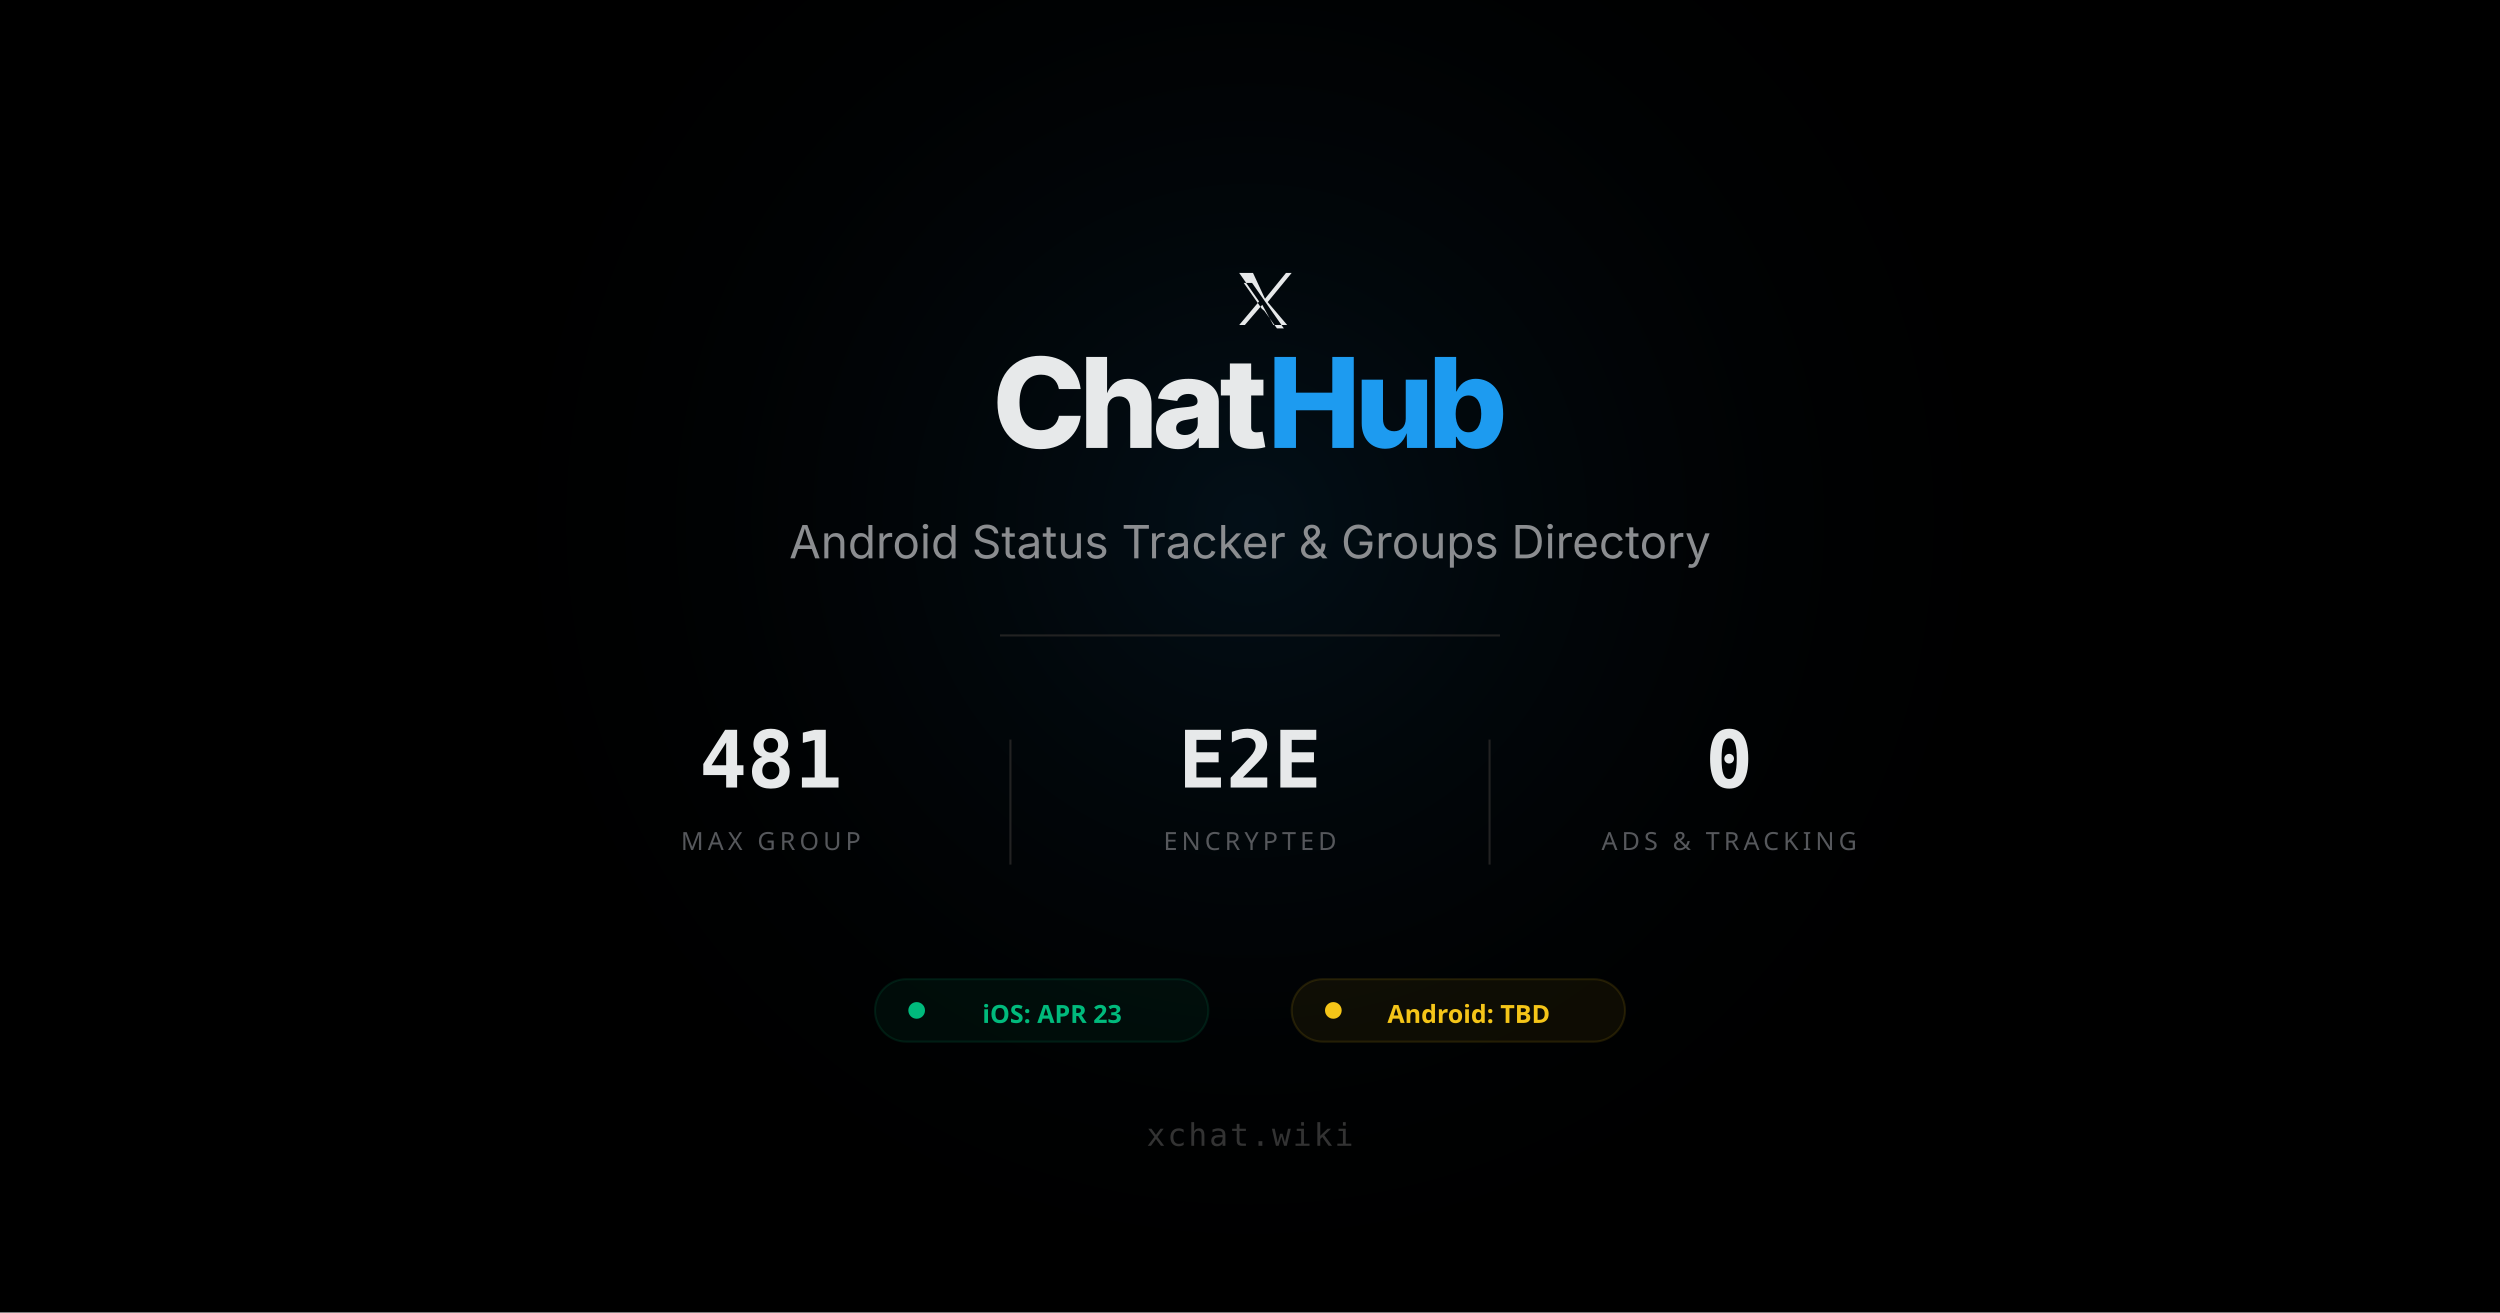
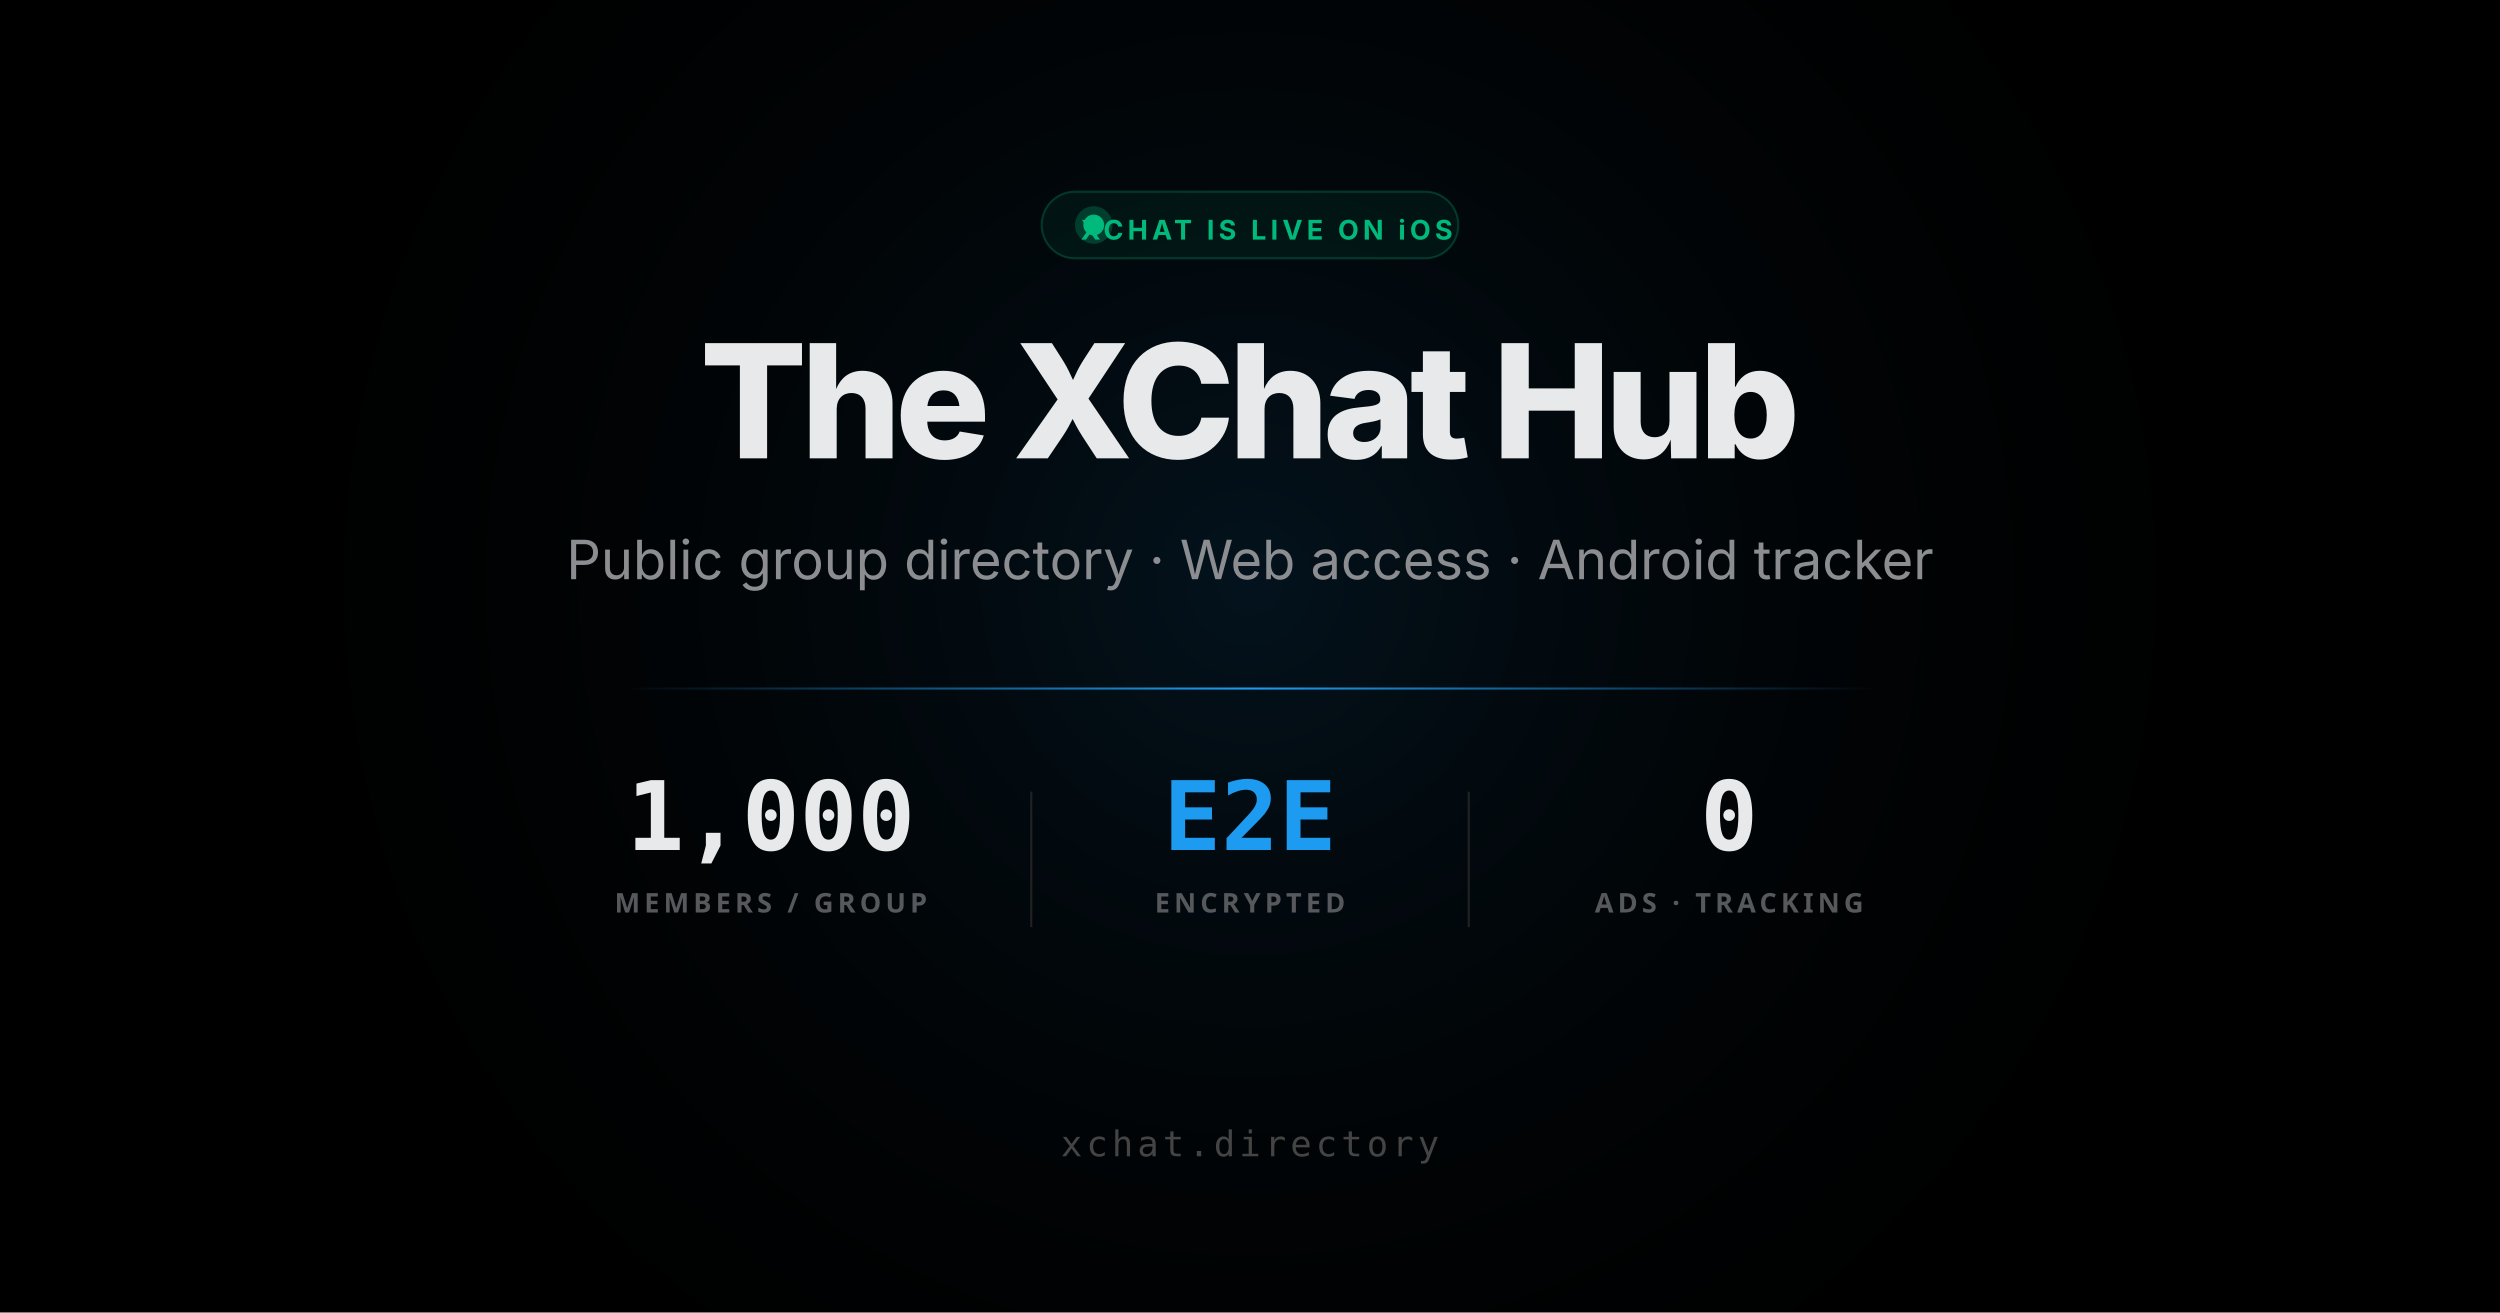
<svg xmlns="http://www.w3.org/2000/svg" width="1200" height="630" viewBox="0 0 1200 630" fill="none">
  <rect width="1200" height="630" fill="#000" />
  <defs>
-     <radialGradient id="glow" cx="600" cy="250" r="400" gradientUnits="userSpaceOnUse">
-       <stop offset="0%" stop-color="#1d9bf0" stop-opacity="0.1" />
+     <radialGradient id="glow" cx="600" cy="280" r="520" gradientUnits="userSpaceOnUse">
+       <stop offset="0%" stop-color="#1d9bf0" stop-opacity="0.12" />
      <stop offset="100%" stop-color="#000" stop-opacity="0" />
    </radialGradient>
+     <linearGradient id="accentBar" x1="0" y1="0" x2="1" y2="0">
+       <stop offset="0%" stop-color="#1d9bf0" stop-opacity="0" />
+       <stop offset="50%" stop-color="#1d9bf0" stop-opacity="1" />
+       <stop offset="100%" stop-color="#1d9bf0" stop-opacity="0" />
+     </linearGradient>
  </defs>
  <rect width="1200" height="630" fill="url(#glow)" />
-   <path d="M608.5 145l11.5-14h-2.72L607.2 143.4l-5.76-12.4h-6.64l9.56 13.68-9.56 11.32h2.72l8.36-9.72L611.2 156h6.64l-9.34-11zm-2.84 3.2l-.96-1.38-7.7-11H601l6.2 8.86.96 1.38 8.1 11.58h-3.32l-6.08-8.44z" fill="#e7e9ea" />
-   <text x="600" y="215" text-anchor="middle" fill="#e7e9ea" font-family="system-ui, -apple-system, sans-serif" font-size="60" font-weight="800" letter-spacing="-3">
-     Chat<tspan fill="#1d9bf0">Hub</tspan>
+   <rect x="500" y="92" width="200" height="32" rx="16" fill="rgba(0,186,124,0.08)" stroke="rgba(0,186,124,0.25)" stroke-width="1" />
+   <circle cx="525" cy="108" r="5" fill="#00ba7c" />
+   <circle cx="525" cy="108" r="9" fill="#00ba7c" fill-opacity="0.25" />
+   <text x="608" y="115" text-anchor="middle" fill="#00ba7c" font-family="system-ui, -apple-system, sans-serif" font-size="13" font-weight="700" letter-spacing="2">XCHAT IS LIVE ON iOS</text>
+   <text x="600" y="220" text-anchor="middle" fill="#e7e9ea" font-family="system-ui, -apple-system, sans-serif" font-size="76" font-weight="800" letter-spacing="-3">
+     The XChat Hub
  </text>
-   <text x="600" y="268" text-anchor="middle" fill="#8b8d90" font-family="system-ui, -apple-system, sans-serif" font-size="22" font-weight="400">
-     Android Status Tracker &amp; Groups Directory
+   <text x="600" y="278" text-anchor="middle" fill="#8b8d90" font-family="system-ui, -apple-system, sans-serif" font-size="26" font-weight="400">
+     Public group directory · Web access · Android tracker
  </text>
-   <line x1="480" y1="305" x2="720" y2="305" stroke="#222" stroke-width="1" />
-   <text x="370" y="378" text-anchor="middle" fill="#e7e9ea" font-family="ui-monospace, 'SF Mono', monospace" font-size="38" font-weight="800">481</text>
-   <text x="370" y="408" text-anchor="middle" fill="#56585c" font-family="system-ui, sans-serif" font-size="12" font-weight="500" letter-spacing="2">MAX GROUP</text>
-   <line x1="485" y1="355" x2="485" y2="415" stroke="#222" stroke-width="1" />
-   <text x="600" y="378" text-anchor="middle" fill="#e7e9ea" font-family="ui-monospace, 'SF Mono', monospace" font-size="38" font-weight="800">E2E</text>
-   <text x="600" y="408" text-anchor="middle" fill="#56585c" font-family="system-ui, sans-serif" font-size="12" font-weight="500" letter-spacing="2">ENCRYPTED</text>
-   <line x1="715" y1="355" x2="715" y2="415" stroke="#222" stroke-width="1" />
-   <text x="830" y="378" text-anchor="middle" fill="#e7e9ea" font-family="ui-monospace, 'SF Mono', monospace" font-size="38" font-weight="800">0</text>
-   <text x="830" y="408" text-anchor="middle" fill="#56585c" font-family="system-ui, sans-serif" font-size="12" font-weight="500" letter-spacing="2">ADS &amp; TRACKING</text>
-   <rect x="420" y="470" width="160" height="30" rx="15" fill="rgba(0,186,124,0.06)" stroke="rgba(0,186,124,0.12)" stroke-width="1" />
-   <circle cx="440" cy="485" r="4" fill="#00ba7c" />
-   <text x="505" y="491" text-anchor="middle" fill="#00ba7c" font-family="system-ui, sans-serif" font-size="12" font-weight="600">iOS: APR 23</text>
-   <rect x="620" y="470" width="160" height="30" rx="15" fill="rgba(245,197,24,0.06)" stroke="rgba(245,197,24,0.12)" stroke-width="1" />
-   <circle cx="640" cy="485" r="4" fill="#f5c518" />
-   <text x="705" y="491" text-anchor="middle" fill="#f5c518" font-family="system-ui, sans-serif" font-size="12" font-weight="600">Android: TBD</text>
-   <text x="600" y="550" text-anchor="middle" fill="#333" font-family="ui-monospace, monospace" font-size="15" font-weight="500" letter-spacing="1">xchat.wiki</text>
+   <rect x="300" y="330" width="600" height="1" fill="url(#accentBar)" />
+   <text x="370" y="408" text-anchor="middle" fill="#e7e9ea" font-family="ui-monospace, 'SF Mono', monospace" font-size="46" font-weight="800">1,000</text>
+   <text x="370" y="438" text-anchor="middle" fill="#56585c" font-family="system-ui, sans-serif" font-size="13" font-weight="600" letter-spacing="2">MEMBERS / GROUP</text>
+   <line x1="495" y1="380" x2="495" y2="445" stroke="#222" stroke-width="1" />
+   <text x="600" y="408" text-anchor="middle" fill="#1d9bf0" font-family="ui-monospace, 'SF Mono', monospace" font-size="46" font-weight="800">E2E</text>
+   <text x="600" y="438" text-anchor="middle" fill="#56585c" font-family="system-ui, sans-serif" font-size="13" font-weight="600" letter-spacing="2">ENCRYPTED</text>
+   <line x1="705" y1="380" x2="705" y2="445" stroke="#222" stroke-width="1" />
+   <text x="830" y="408" text-anchor="middle" fill="#e7e9ea" font-family="ui-monospace, 'SF Mono', monospace" font-size="46" font-weight="800">0</text>
+   <text x="830" y="438" text-anchor="middle" fill="#56585c" font-family="system-ui, sans-serif" font-size="13" font-weight="600" letter-spacing="2">ADS · TRACKING</text>
+   <text x="600" y="555" text-anchor="middle" fill="#444" font-family="ui-monospace, monospace" font-size="17" font-weight="500" letter-spacing="2">xchat.directory</text>
</svg>
